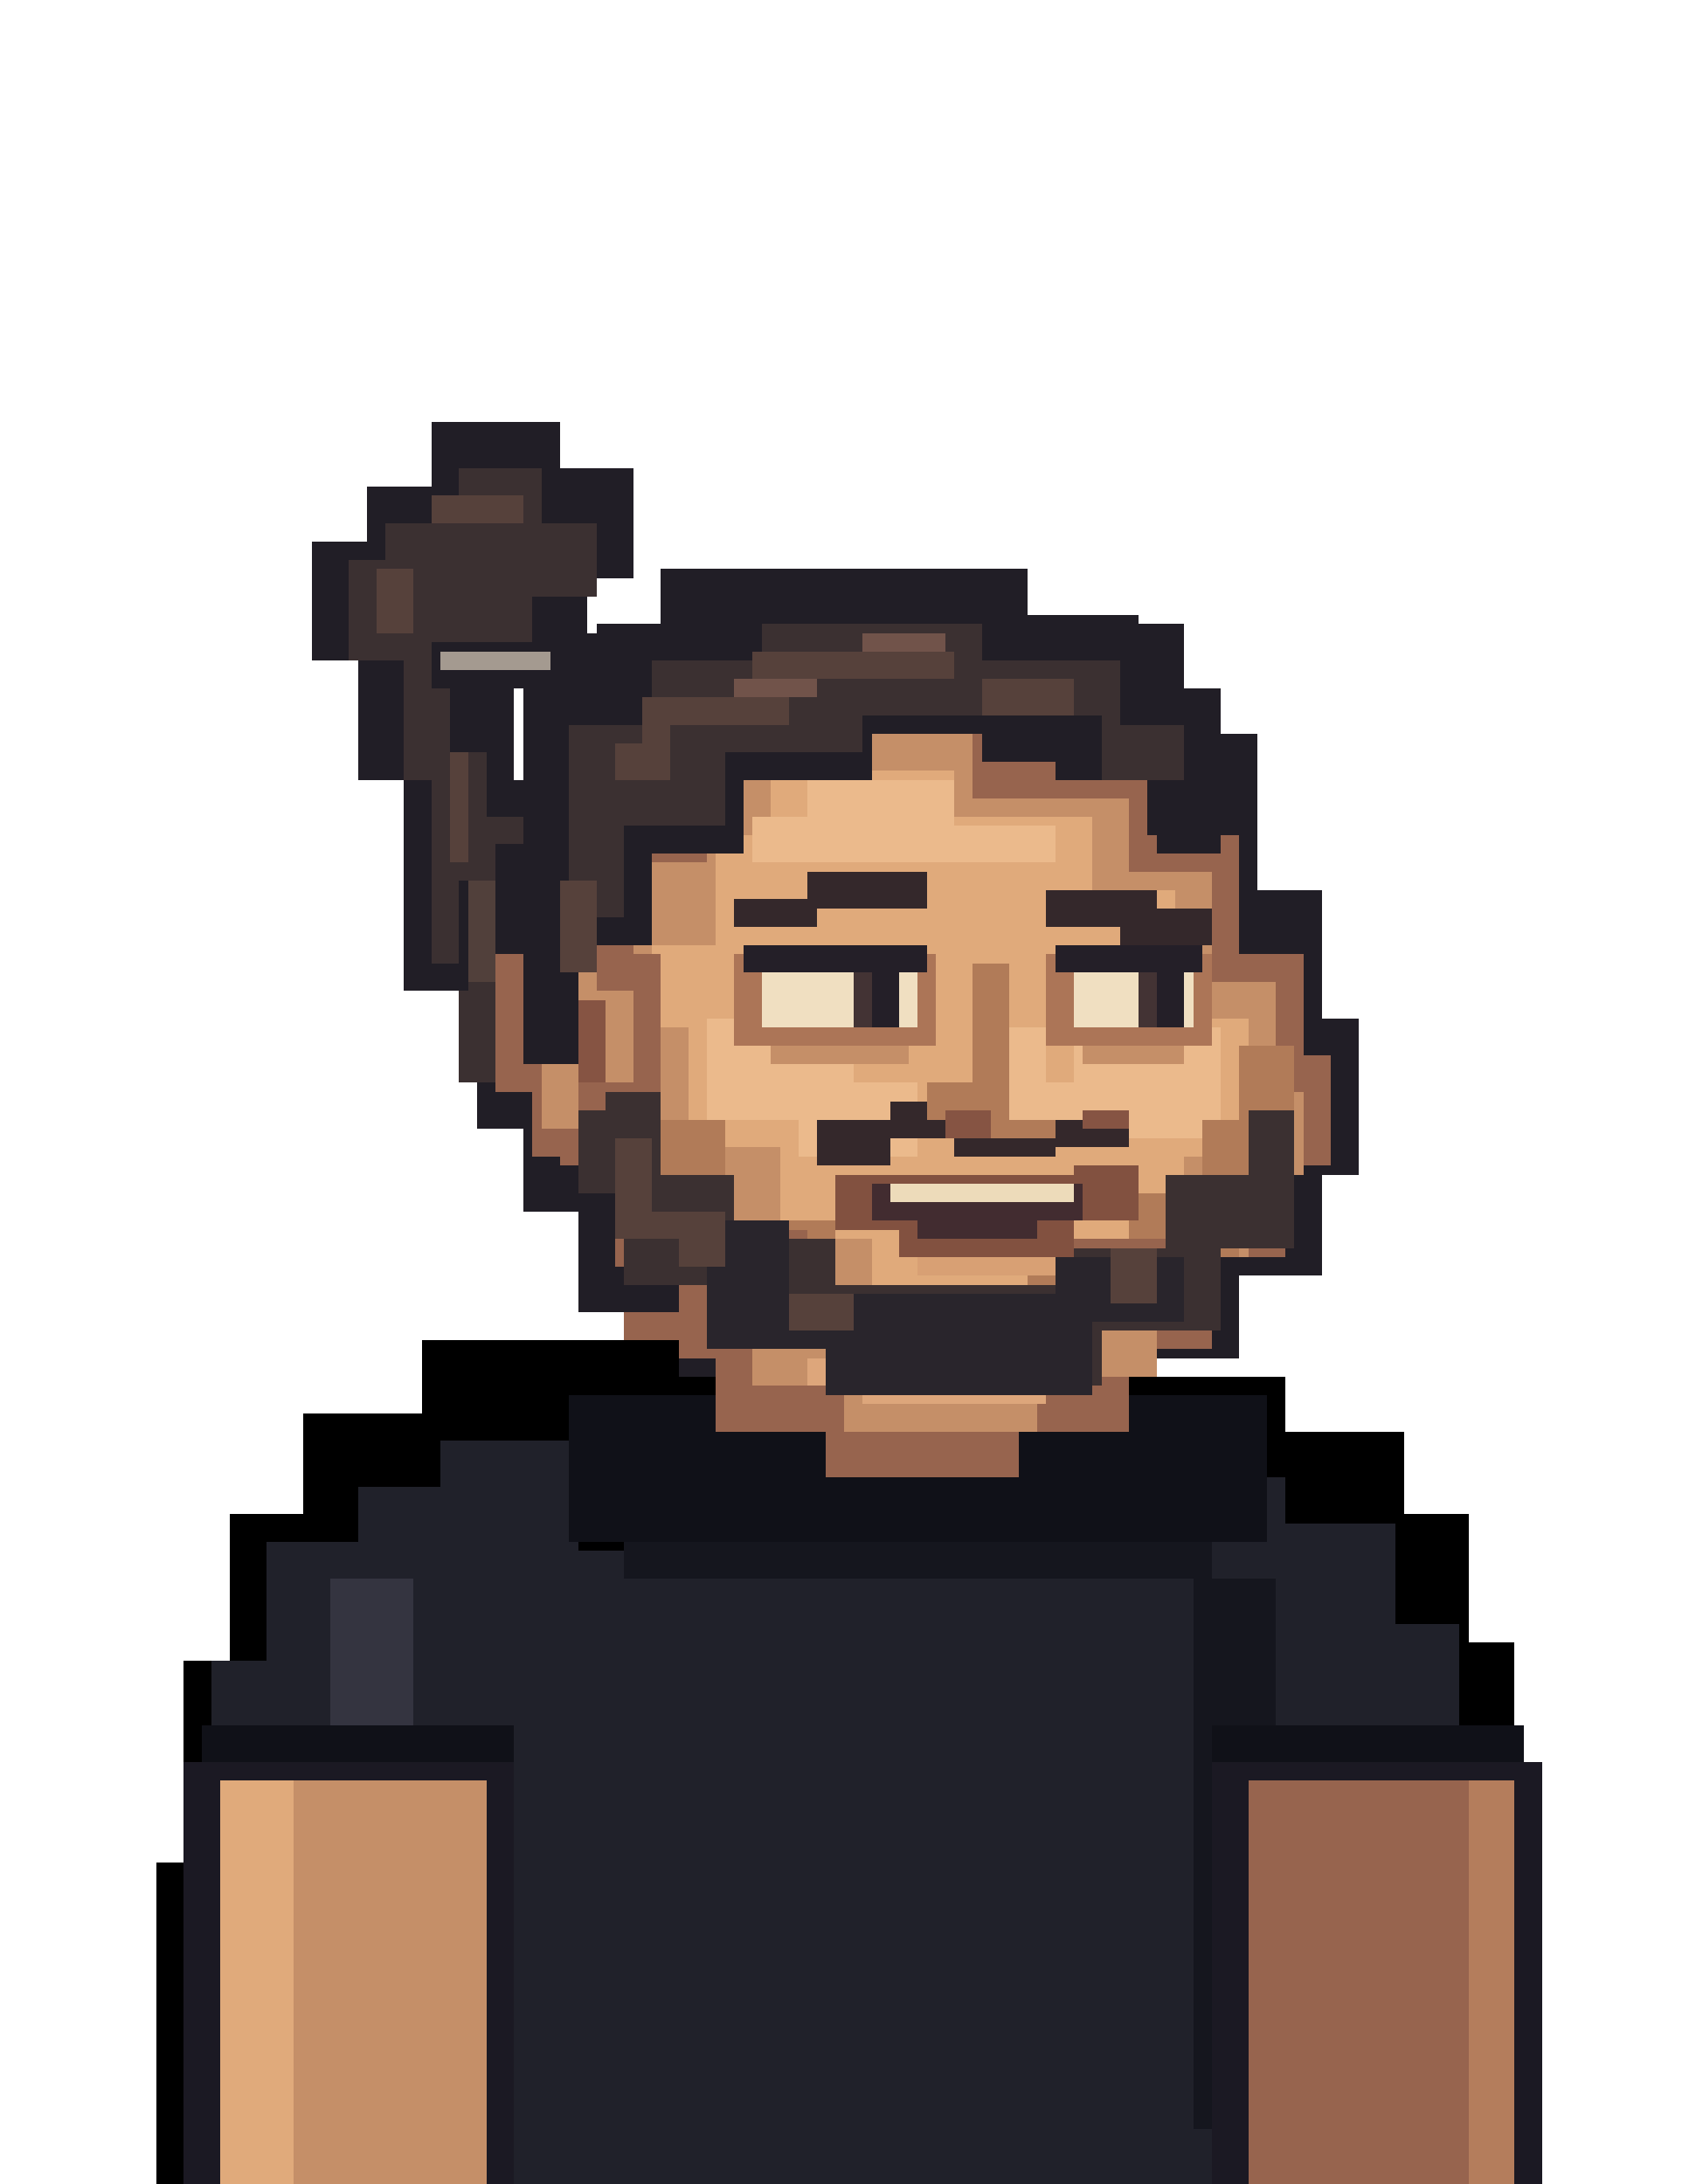
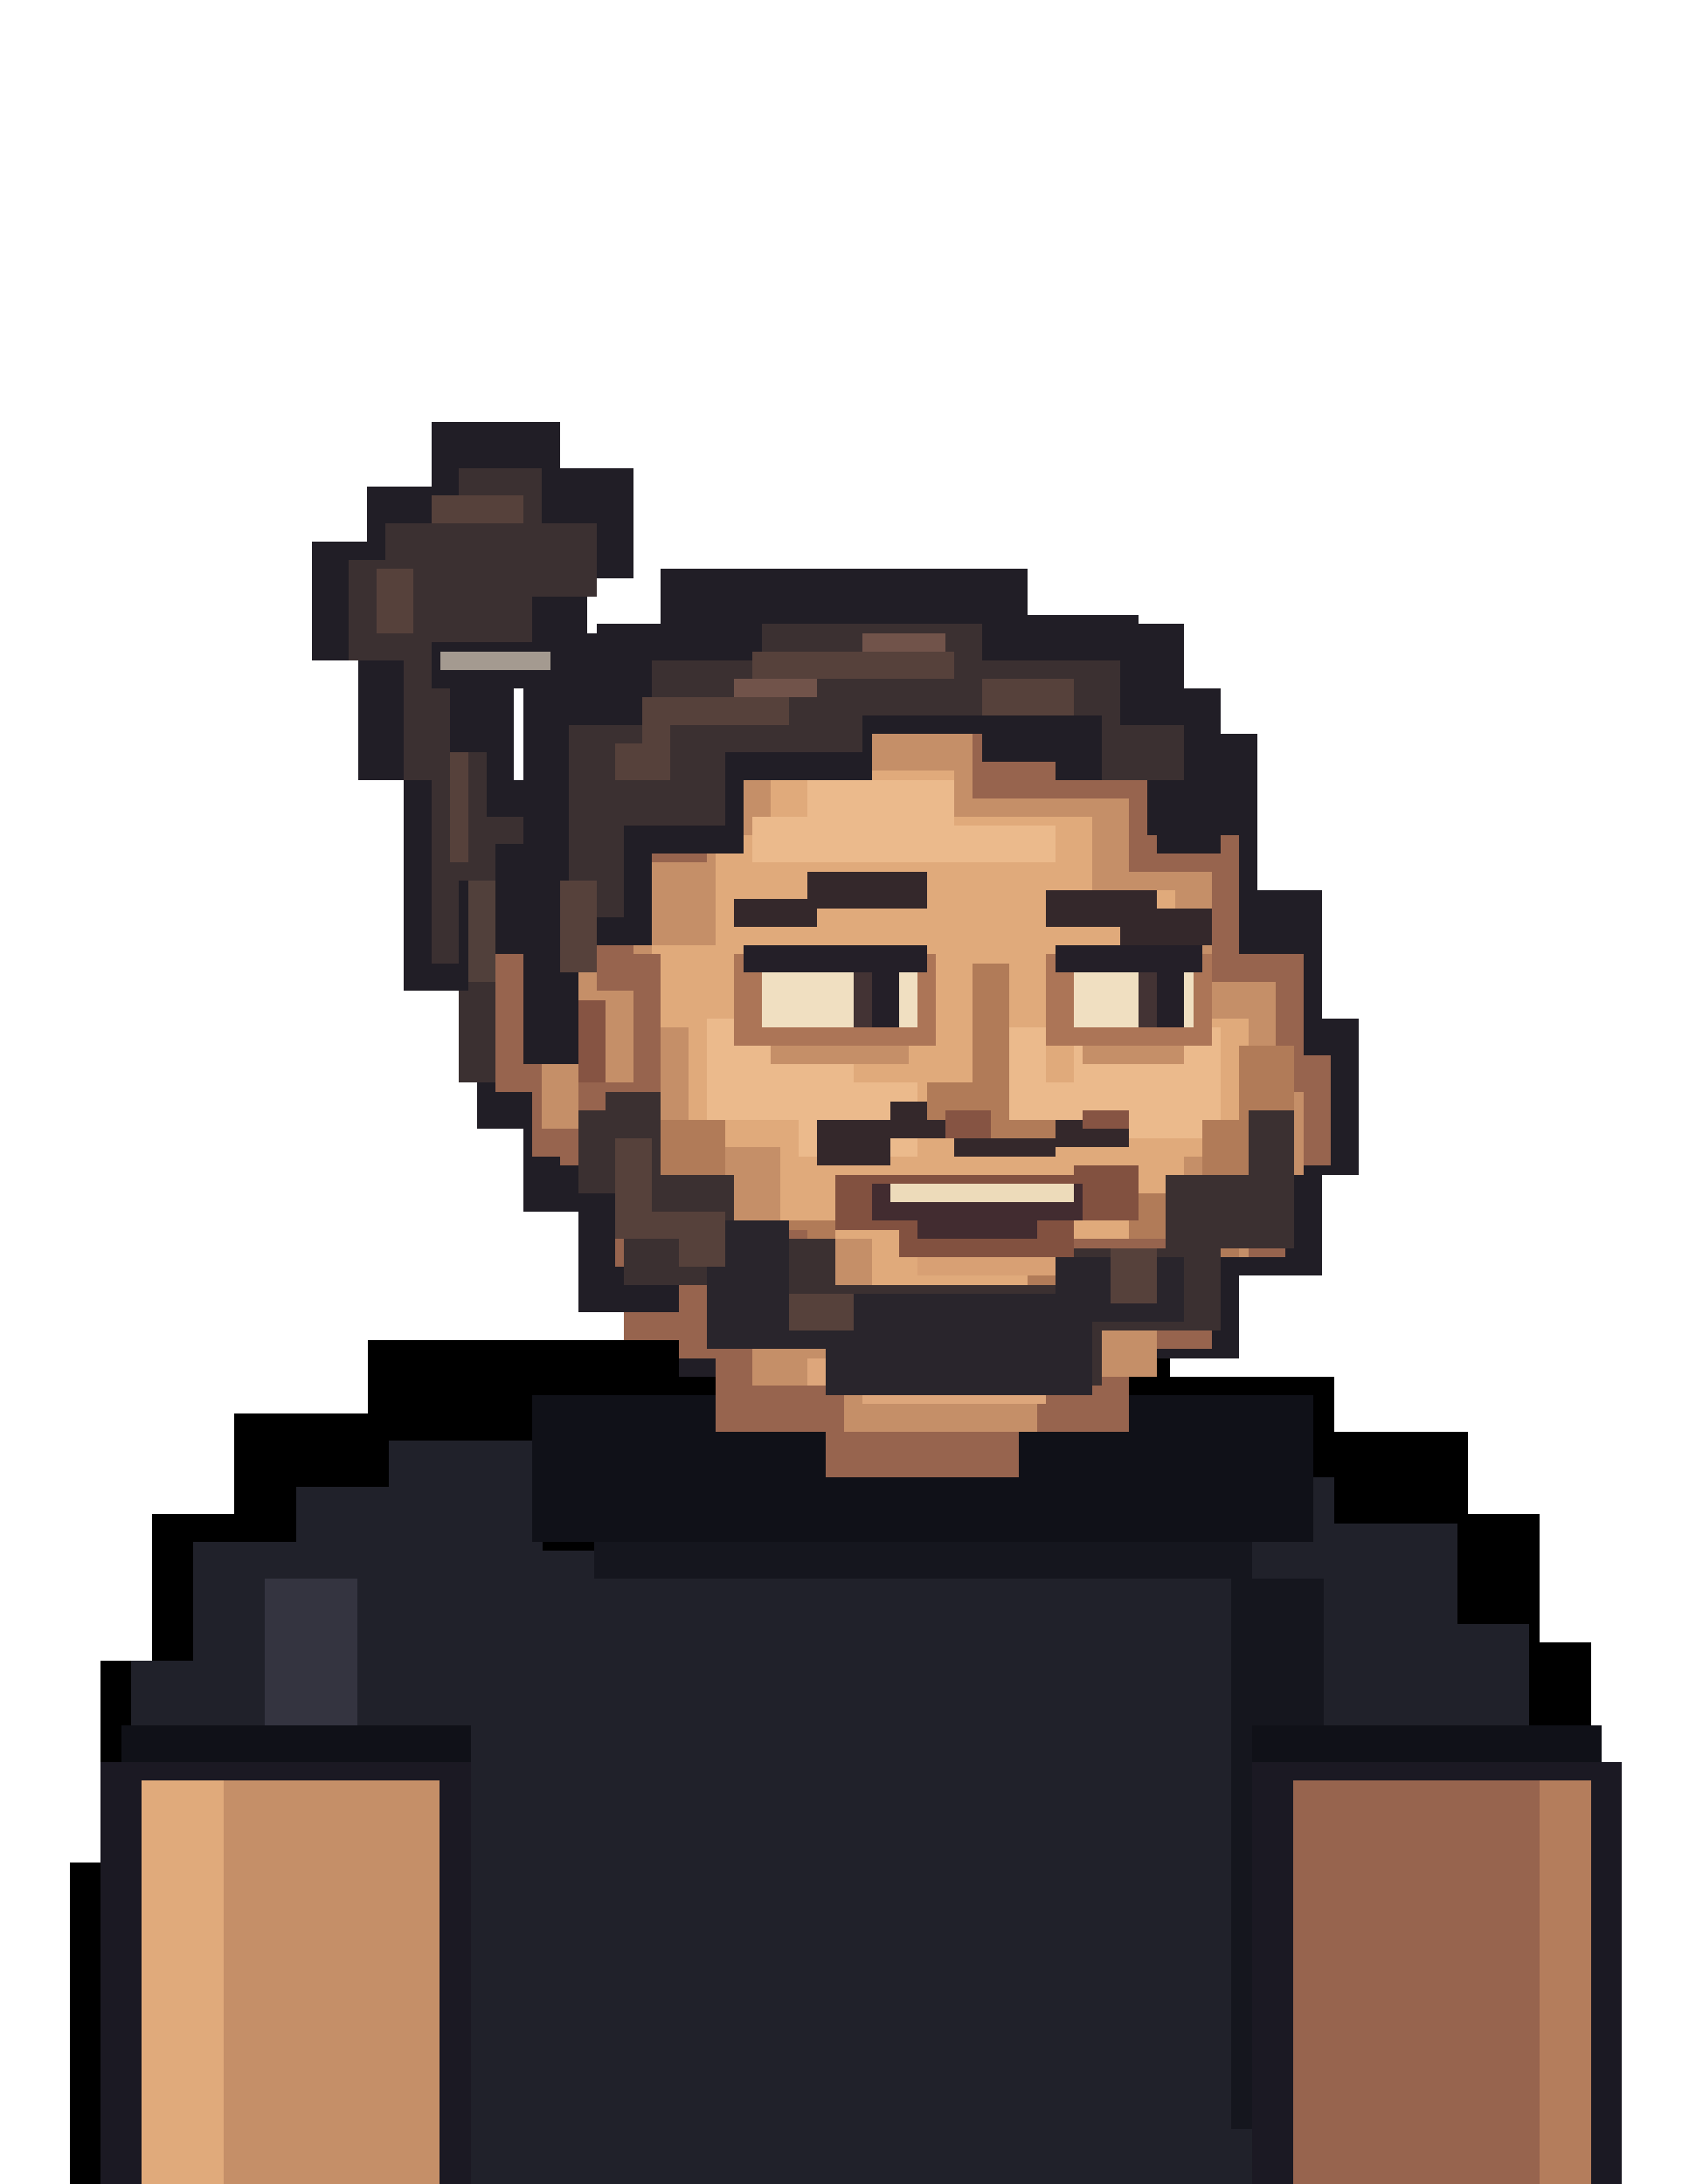
<svg xmlns="http://www.w3.org/2000/svg" width="552" height="714" viewBox="-12 -38 184 238" shape-rendering="crispEdges">
  <g id="neck" transform="translate(0 -20)">
    <path fill="#97644e" d="M56 118h58v24h7v16H49v-16h7z" />
    <path fill="#c58f68" d="M62 126h45v17h7v8H56v-8h6z" />
    <path fill="#dda67b" d="M66 134h35v10h7v3H66z" />
  </g>
-   <g id="casual-body">
+   <g id="casual-body" transform="translate(-10 0) scale(1.12 1)">
    <path d="M52 108h60v4h16v6h13v9h7v14h5v19h3v40H5v-35h3v-22h5v-16h8v-11h13v-8h18z" />
    <path fill="#20212a" d="M36 119h15v12h24v-4h17v5h22v-9h14v5h12v11h7v20h5v41H8v-35h3v-22h6v-13h10v-6h9z" />
    <path fill="#20212a" d="M31 126h16v12h27v-5h23v6h27v-9h10v14h7v22h5v34H31v-9h-9v-20h-5v-21h5v-14h9z" />
    <path fill="#20212a" d="M48 137h20v-3h8v5h20v4h14v14H96v7H71v-5H51v-8h-8v-8h5z" />
    <path fill="#20212a" d="M54 138h12v3h-12zM45 144h8v7h-5v-4h-3zM72 140h20v3H72z" />
    <path fill="#20212a" d="M21 131h8v12h-6v20h5v19h8v18H10v-34h4v-23h7zM132 139h7v22h7v39h-17v-19h-4v-16h7z" />
    <path fill="#20212a" d="M16 143h5v21h-5zM12 170h8v16h6v14H9v-25h3zM140 170h6v30h-7v-17h-4v-10h5z" />
    <path fill="#20212a" d="M27 135h6v20h5v17h-4v10h-6v-19h-4v-16h3zM119 145h9v17h-6v19h-6v-19h3z" />
    <path fill="#20212a" d="M32 133h6v19h-4v-10h-2zM38 160h6v16h-4v-9h-2zM127 134h5v12h-4v-5h-1z" />
    <path fill="#20212a" d="M48 165h15v4H49v4H37v-4h11zM90 168h24v4H93v3H71v-4h19zM45 183h30v4H55v4H37v-4h8zM107 186h19v5h-12v4H85v-4h22z" />
    <path fill="#20212a" d="M48 174h20v3H48zM76 177h30v3H76zM51 192h29v3H51zM100 182h12v3h-12z" />
    <path fill="#20212a" d="M33 193h7v7h-7zM120 193h9v7h-9zM80 197h29v3H80z" />
    <rect x="24" y="134" width="9" height="60" fill="#343440" />
    <rect x="118" y="134" width="9" height="60" fill="#15161e" />
    <rect x="10" y="150" width="34" height="4" fill="#101118" />
    <rect x="120" y="150" width="34" height="4" fill="#101118" />
    <rect x="8" y="154" width="36" height="48" fill="#1b1923" />
    <rect x="120" y="154" width="36" height="48" fill="#1b1923" />
    <rect x="12" y="156" width="29" height="46" fill="#c58f68" />
    <rect x="12" y="156" width="8" height="46" fill="#e0aa7b" />
    <rect x="124" y="156" width="29" height="46" fill="#97644e" />
    <rect x="148" y="156" width="5" height="46" fill="#b47d5c" />
    <rect x="50" y="114" width="76" height="16" fill="#101118" />
    <rect x="56" y="130" width="64" height="4" fill="#15161e" />
  </g>
  <g id="hair-back" transform="translate(0 -38)">
    <path fill="#211e26" d="M45 69h15v-7h40v6h17v12h8v27h-7v16h-9v7H51v-7H40v-17h-5V85h10z" />
    <path fill="#3b3031" d="M39 89h7v15h-4v14h-4v-14h-3V96h4zM111 82h7v23h-5v15h-6v-9h4z" />
    <path fill="#51403b" d="M39 96h3v11h-3z" />
  </g>
  <g id="ponytail" transform="translate(0 -38)">
    <path fill="#211e26" d="M28 53h7v-7h14v5h8v12h-5v10h-8v16h-5v19h-7V85h-5V72h-5V59h6z" />
    <path fill="#3b3031" d="M30 57h8v-6h9v6h6v8h-7v8h-9v12h-5V72h-6V61h4zM35 82h6v14h-3v9h-3z" />
    <path fill="#56413b" d="M35 54h10v3H35zM29 62h4v7h-4zM37 82h2v12h-2z" />
    <path fill="#211e26" d="M35 70h14v5H35z" />
    <path fill="#a49a90" d="M36 71h12v2H36z" />
  </g>
  <g id="head" transform="translate(0 -38)">
    <path fill="#211e26" d="M57 73h40v4h17v8h11v12h7v14h4v17h-4v11h-9v9h-14v6H76v-4H62v-7H51v-11h-6v-14h-3V99h6V85h9z" />
    <path fill="#97644e" d="M60 78h35v5h18v8h10v13h7v11h3v12h-5v10h-9v8h-13v5H78v-5H65v-7H55v-11h-6v-13h-3v-13h6V89h8z" />
    <path fill="#c58f68" d="M65 80h29v7h17v8h9v12h7v12h3v9h-6v9h-12v8H80v-5H68v-9H58v-12h-6v-15h5V94h8z" />
    <path fill="#e0aa7b" d="M72 84h20v5h15v8h9v14h8v15h-7v9h-13v5H83v-5H73v-10H63v-13h-4v-9h7V91h6z" />
    <path fill="#ebba8c" d="M76 85h16v5h11v4H70v-5h6zM65 111h16v7h7v8H75v-4H65zM105 112h16v12h-16z" />
    <path fill="#b17b58" d="M52 109h7v13h8v11h12v8H68v-6H58v-10h-6zM123 114h6v14h-6v9h-12v7h-11v-5h11v-9h8v-8h4z" />
  </g>
  <g id="double-chin" transform="translate(0 -38)">
    <path fill="#97644e" d="M62 134h14v8h28v-7h16v12h-9v9H99v5H78v-5H66v-8h-4z" />
    <path fill="#c58f68" d="M67 139h9v8h28v-6h10v9h-13v6H80v-5H70v-6h-3z" />
    <path fill="#dda67b" d="M76 148h26v5H82v-2h-6z" />
    <path fill="#ad7658" d="M72 143h7v3h23v-3h6v6H79v-2h-7z" />
  </g>
  <g id="ears" transform="translate(0 -38)">
    <path fill="#97644e" d="M46 99h9v5h5v16h-5v6h-9v-7h-4v-15h4z" />
    <path fill="#c58f68" d="M47 103h6v5h4v10h-6v5h-4z" />
    <path fill="#e0aa7b" d="M47 104h3v7h-3z" />
    <path fill="#865443" d="M51 109h3v9h-3z" />
  </g>
  <g id="hair-front" transform="translate(0 -38)">
    <path fill="#211e26" d="M45 90V76h8v-8h14v-5h30v4h15v8h9v18h-7v-8h-11v-5H83v5H69v8H59v10h-8v13h-6v-14h-3V92h3z" />
    <path fill="#3b3031" d="M50 79h9v-7h12v-4h24v4h15v7h7v6h-9v-7H82v4H67v8H56v10h-6z" />
    <path fill="#56413b" d="M58 76h12v-5h22v3H74v5H61v6h-6v-4h3zM95 74h10v4H95zM49 96h4v10h-4z" />
    <path fill="#71534a" d="M68 74h9v2h-9zM82 69h9v2h-9z" />
  </g>
  <g id="facial-hair" transform="translate(0 -38)">
    <path fill="#3b3031" d="M54 119h6v9h8v7h11v5h24v-4h12v-8h9v-7h5v15h-8v9h-13v6H78v-4H65v-7H56v-10h-5v-9h3z" />
    <path fill="#29252c" d="M65 133h9v8h29v-4h14v7h-10v8H78v-5H65z" />
    <path fill="#56413b" d="M55 124h4v8h8v6h-5v-3h-7zM74 141h7v4h-7zM109 136h5v6h-5z" />
    <path fill="#34282b" d="M77 122h8v-2h9v2h8v-1h9v4h-8v1H92v-2h-7v3h-8z" />
  </g>
  <g id="expression-brows" transform="translate(0 -38)">
    <path fill="#34282b" d="M68 98h8v-3h13v4H77v2h-9zM102 97h12v2h6v4h-10v-2h-8z" />
  </g>
  <g id="expression-eyes" transform="translate(0 -38)">
    <path fill="#ac7557" d="M68 104h22v10H68zM102 104h18v10h-18z" />
    <path fill="#f0dfc1" d="M71 106h17v6H71zM105 106h13v6h-13z" />
    <path fill="#433334" d="M81 106h5v6h-5zM112 106h5v6h-5z" />
    <path fill="#241f28" d="M83 106h3v6h-3zM114 106h3v6h-3zM69 103h20v3H69zM103 103h16v3h-16z" />
    <path fill="#c58f68" d="M72 114h15v2H72zM106 114h11v2h-11z" />
  </g>
  <g id="nose" transform="translate(0 -38)">
    <path fill="#b17b58" d="M94 105h4v13h5v6h-9v-2h-5v-4h5z" />
    <path fill="#ebba8c" d="M98 112h4v6h7v4H98z" />
    <path fill="#865443" d="M91 121h5v3h-5zM106 121h5v2h-5z" />
  </g>
  <g id="expression-mouth" transform="translate(0 -38)">
    <path fill="#825140" d="M79 128h26v-1h7v6h-7v4H86v-3h-7z" />
    <path fill="#422c30" d="M83 129h23v4h-5v2H88v-2h-5z" />
    <path fill="#eddbba" d="M85 129h20v2H85z" />
    <path fill="#d8a074" d="M88 137h15v2H88z" />
  </g>
</svg>
